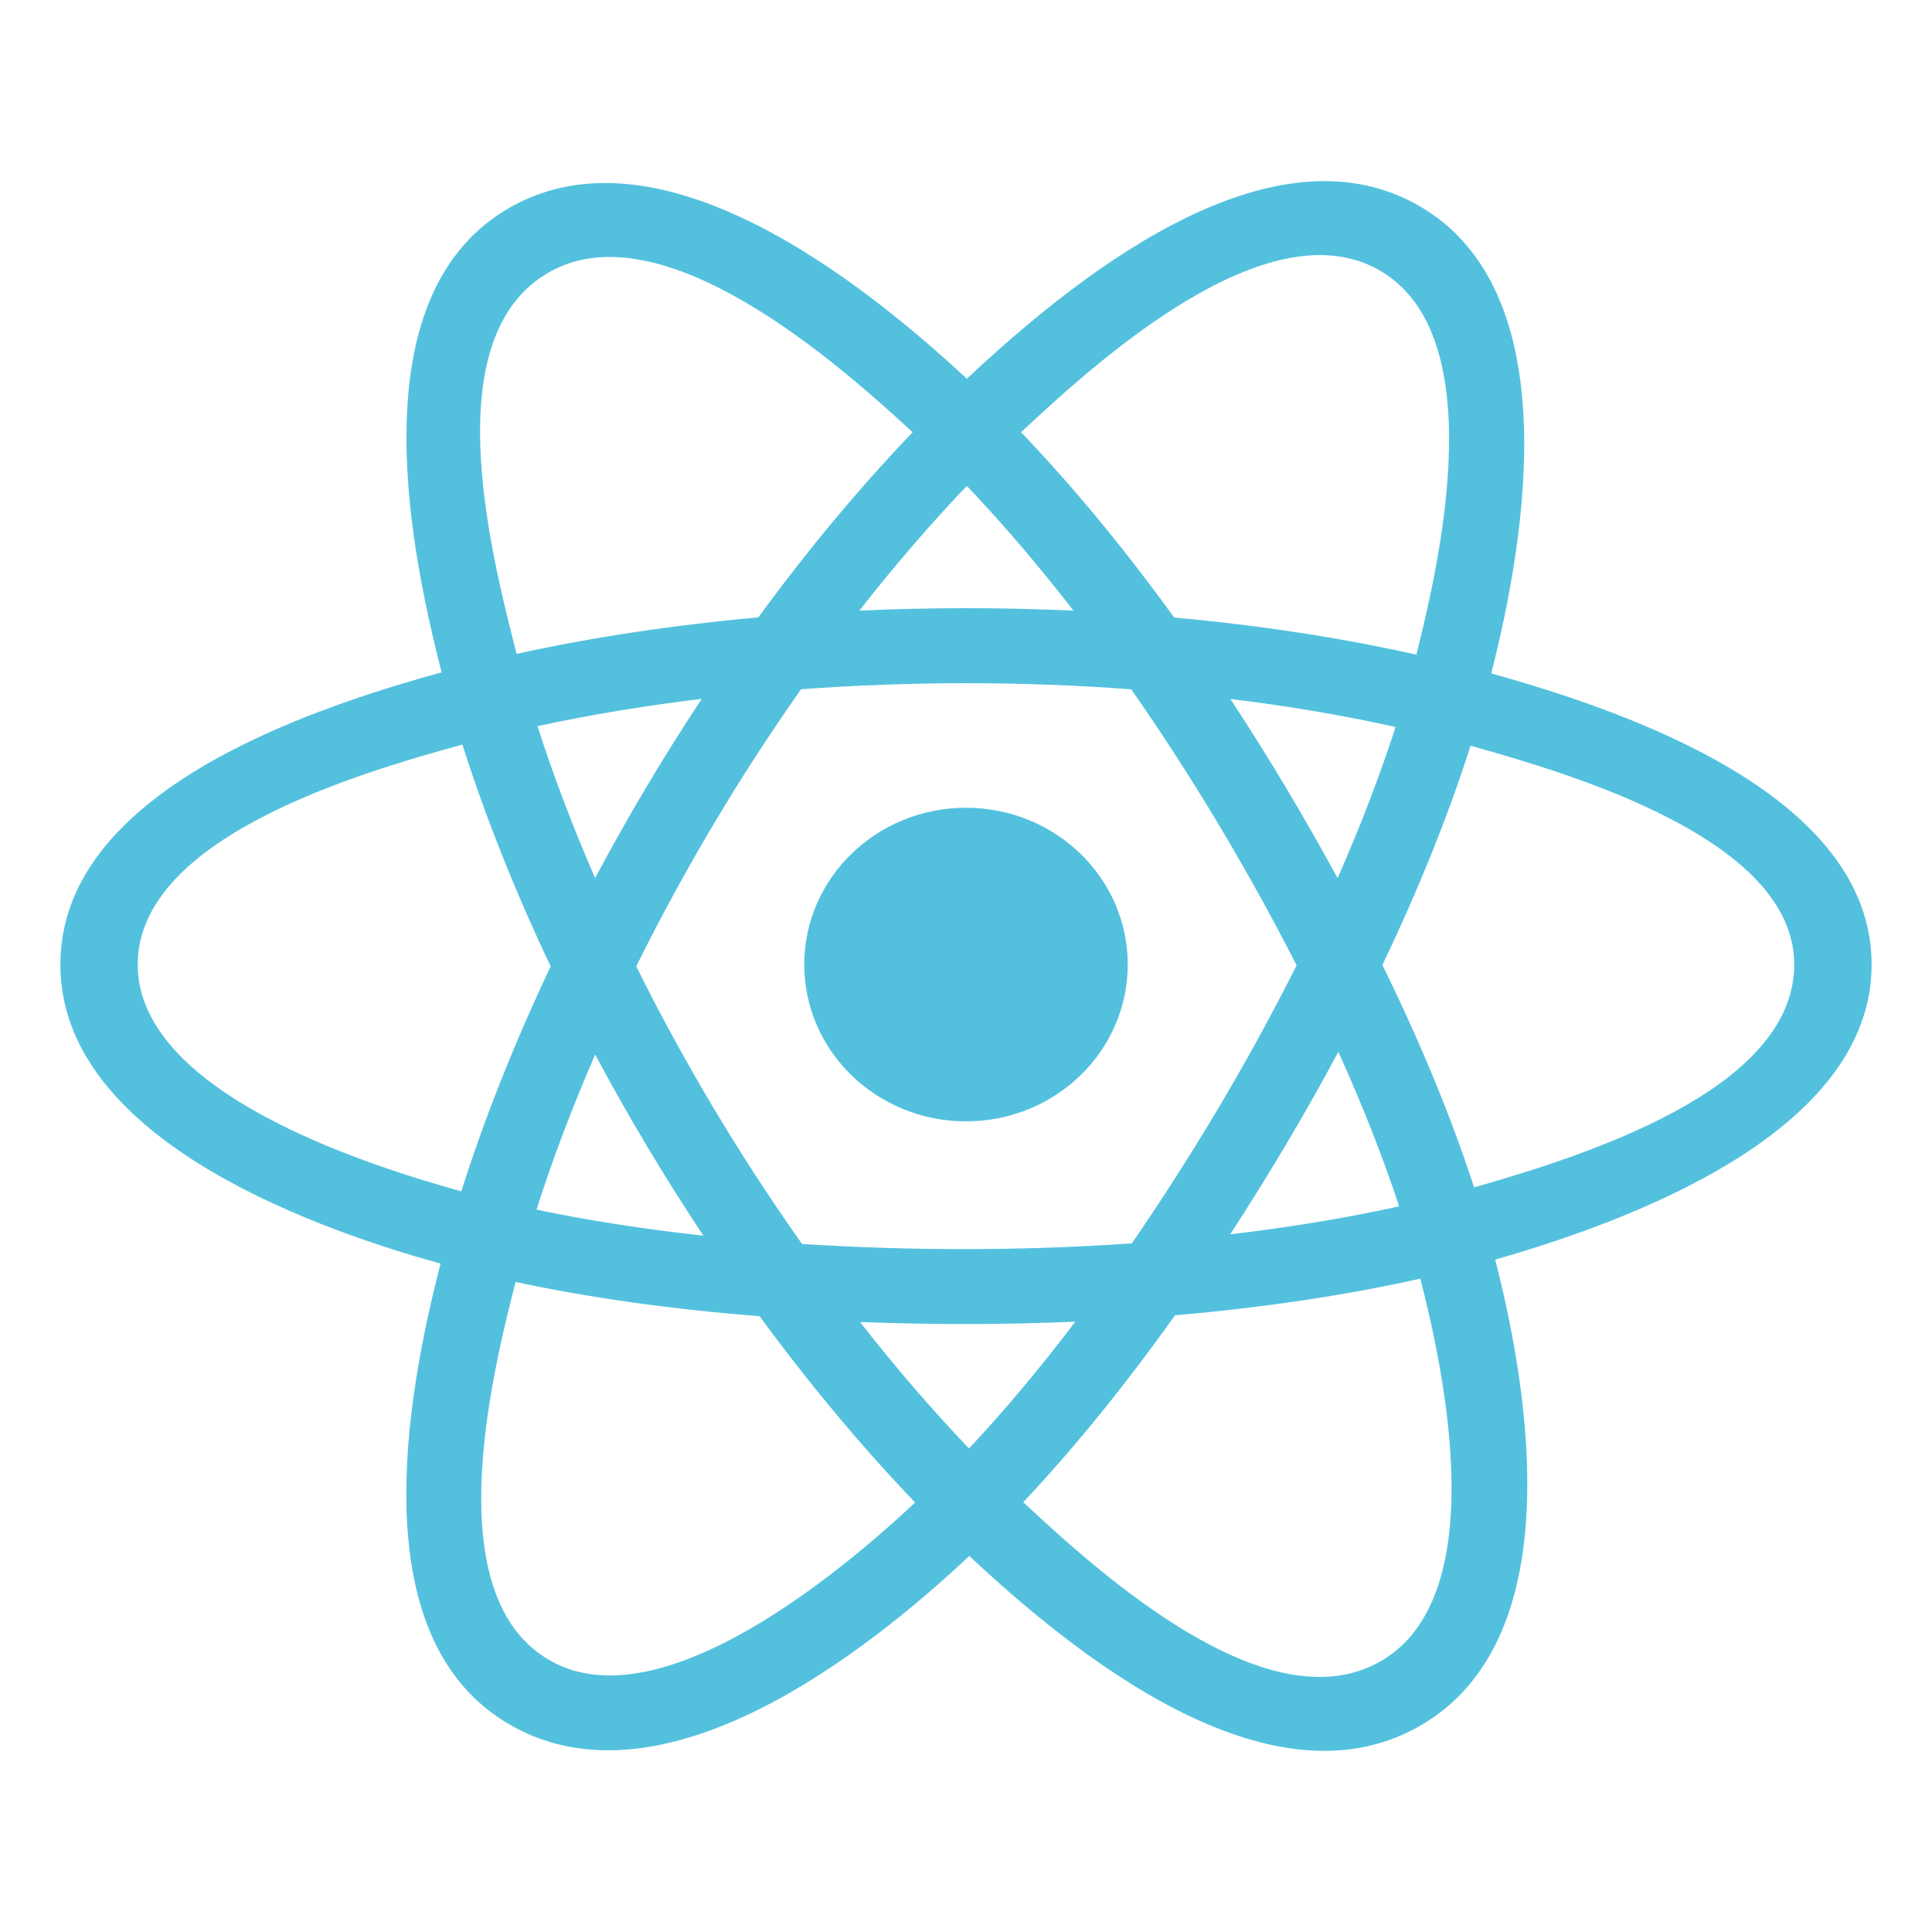
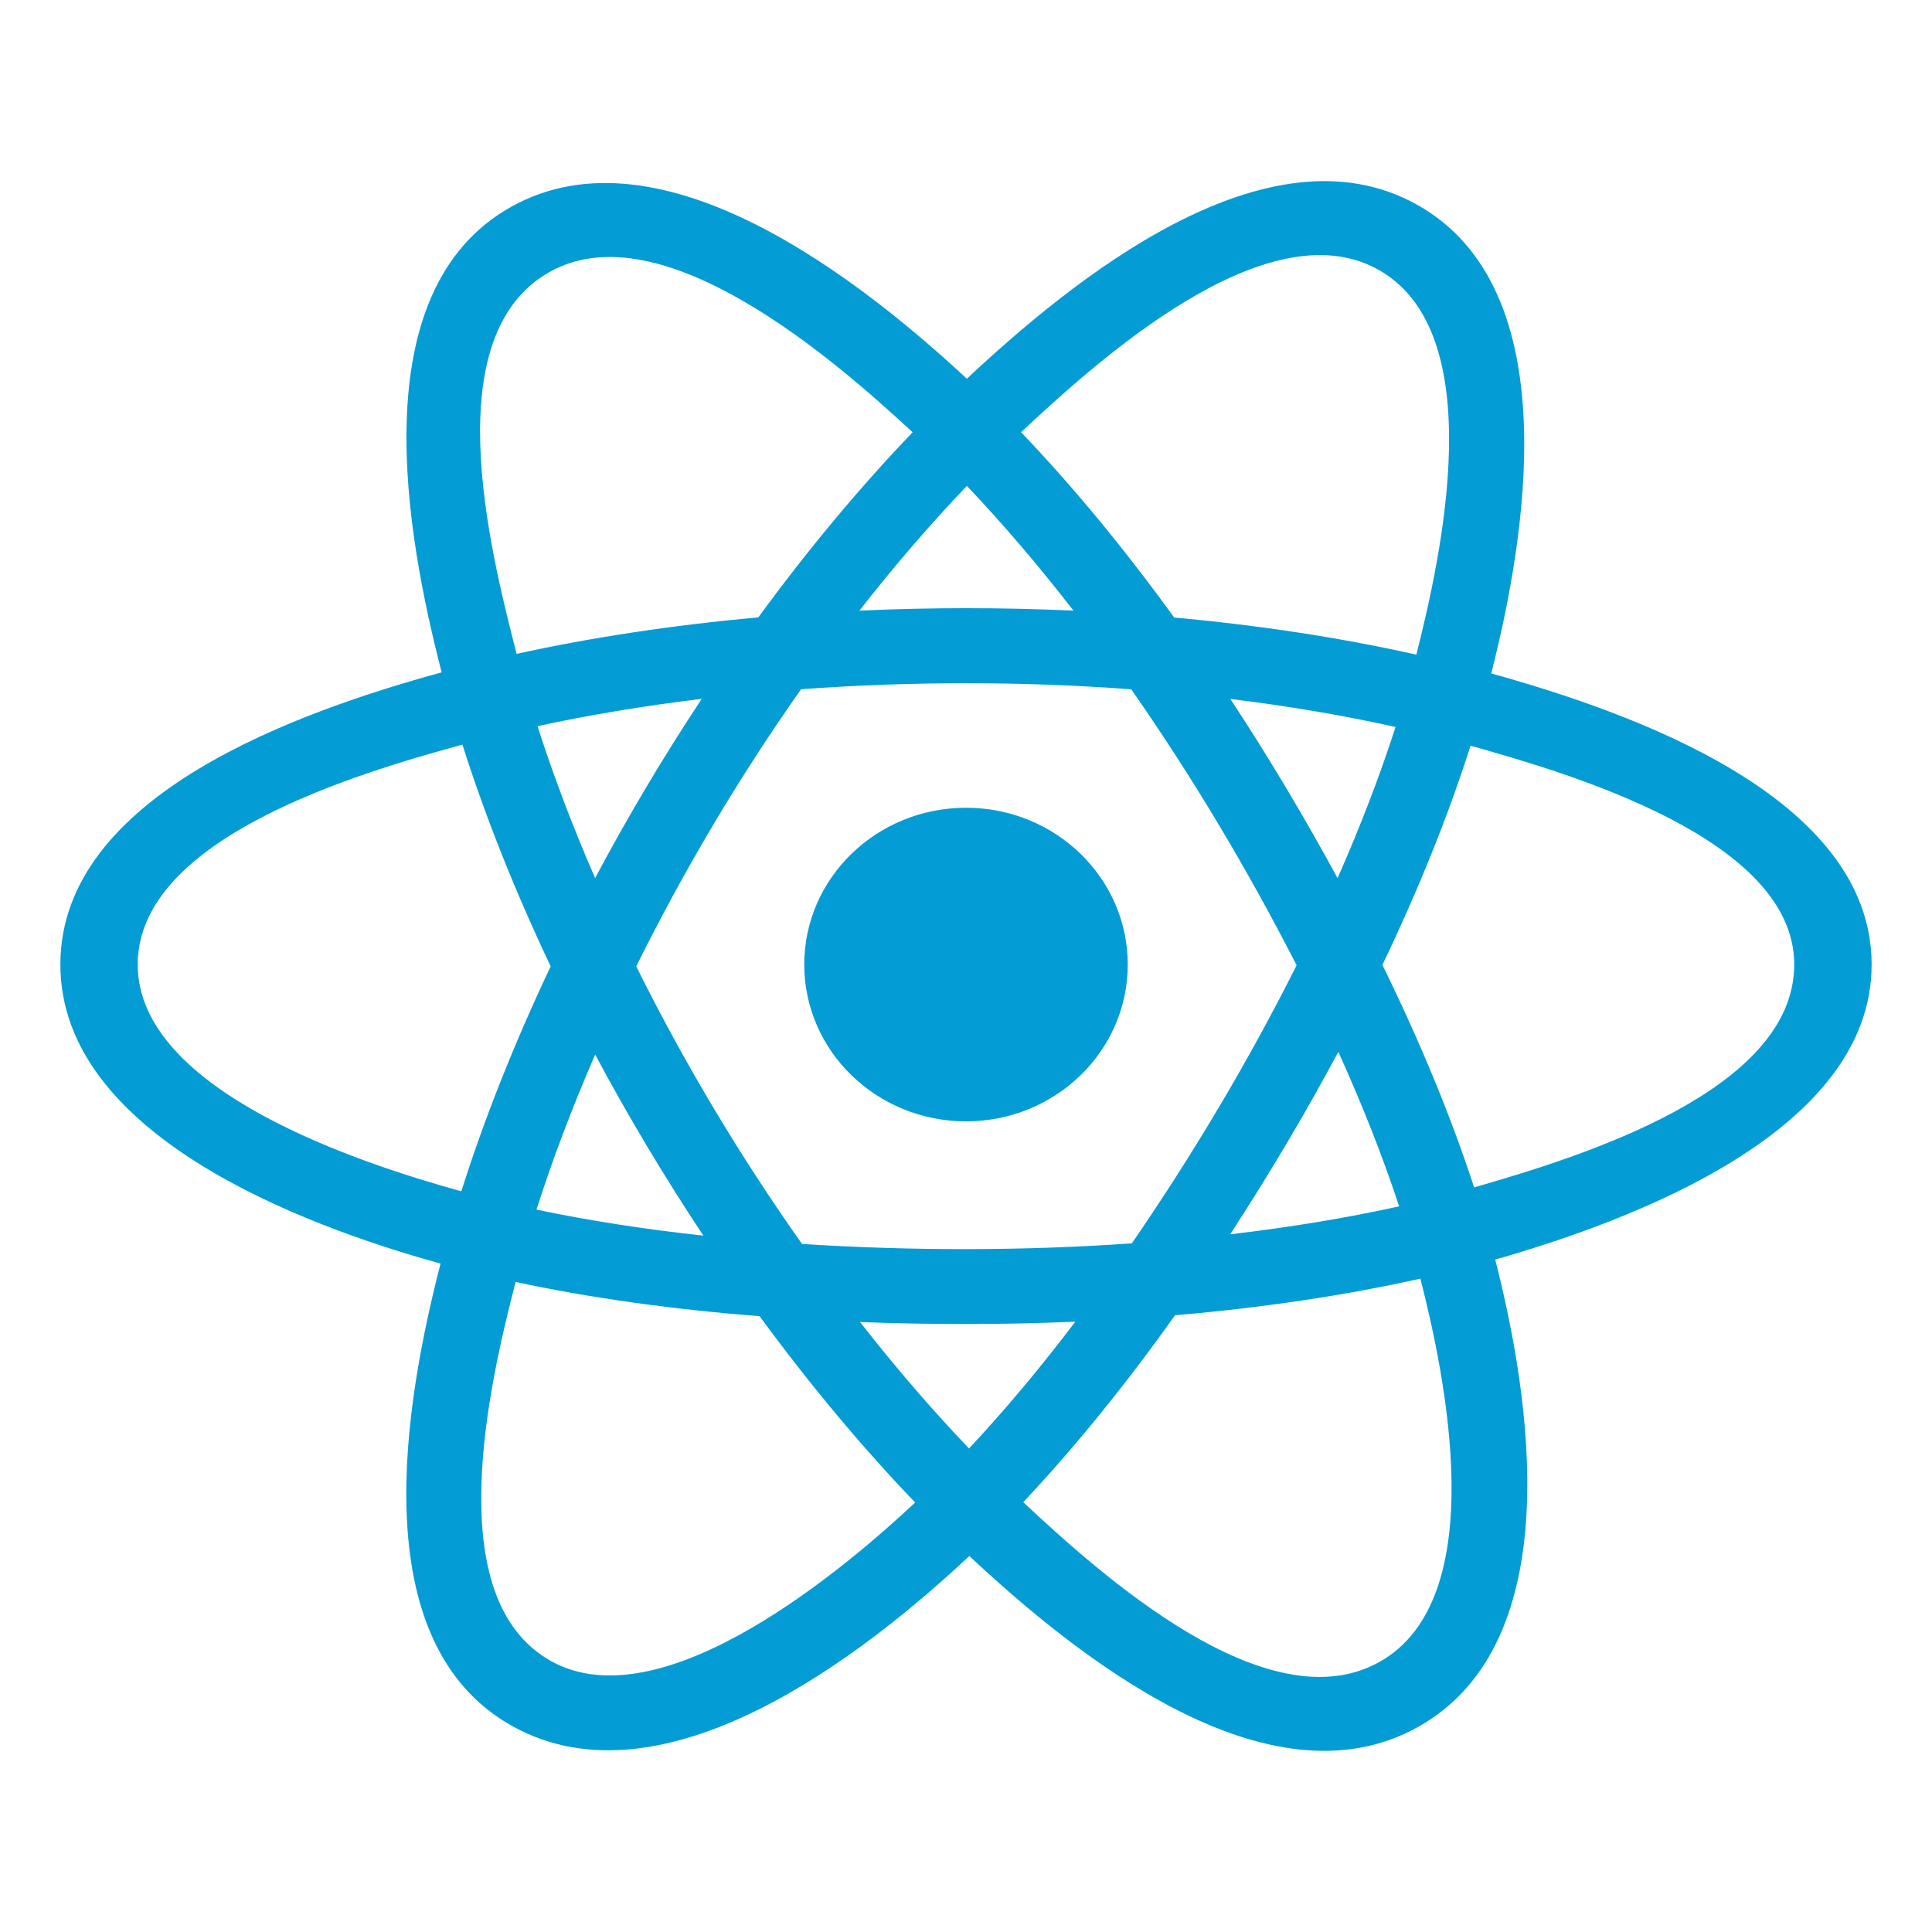
- <svg xmlns="http://www.w3.org/2000/svg" width="800px" height="800px" viewBox="0 0 32 32" fill="none">
-   <path d="M18.679 15.976C18.679 14.541 17.48 13.379 16 13.379C14.521 13.379 13.321 14.541 13.321 15.976C13.321 17.41 14.521 18.573 16 18.573C17.48 18.573 18.679 17.41 18.679 15.976Z" fill="#53C1DE" />
-   <path fill-rule="evenodd" clip-rule="evenodd" d="M24.7 11.154C25.266 8.925 25.977 4.791 23.47 3.39C20.975 1.995 17.728 4.668 16.014 6.273C14.304 4.684 10.966 2.022 8.462 3.428C5.968 4.828 6.737 8.893 7.315 11.136C4.988 11.776 1 13.156 1 15.976C1 18.787 4.984 20.289 7.297 20.929C6.717 23.184 5.986 27.191 8.483 28.588C10.997 29.993 14.325 27.395 16.055 25.772C17.781 27.386 20.997 30.002 23.492 28.601C25.996 27.196 25.344 23.118 24.765 20.863C27.007 20.221 31 18.752 31 15.976C31 13.184 26.99 11.792 24.7 11.154ZM24.416 19.667C24.037 18.502 23.524 17.262 22.897 15.982C23.495 14.732 23.988 13.509 24.357 12.351C26.036 12.823 29.718 13.901 29.718 15.976C29.718 18.07 26.185 19.159 24.416 19.667ZM22.85 27.526C20.988 28.571 18.222 26.07 16.948 24.881C17.793 23.984 18.638 22.942 19.462 21.785C20.913 21.66 22.283 21.456 23.526 21.178C23.933 22.773 24.72 26.476 22.85 27.526ZM9.124 27.511C7.261 26.47 8.113 22.895 8.54 21.233C9.768 21.497 11.129 21.686 12.582 21.801C13.412 22.933 14.282 23.974 15.158 24.886C14.075 25.901 10.995 28.557 9.124 27.511ZM2.281 15.976C2.281 13.874 5.942 12.803 7.659 12.333C8.035 13.517 8.527 14.754 9.121 16.006C8.519 17.277 8.02 18.534 7.641 19.732C6.004 19.278 2.281 18.079 2.281 15.976ZM9.104 4.504C10.973 3.454 13.875 6.01 15.116 7.16C14.244 8.068 13.383 9.101 12.56 10.226C11.149 10.353 9.799 10.557 8.557 10.83C8.091 9.021 7.236 5.552 9.104 4.504ZM20.379 11.577C21.337 11.694 22.254 11.85 23.115 12.041C22.856 12.844 22.534 13.684 22.154 14.545C21.604 13.533 21.014 12.542 20.379 11.577ZM16.014 8.048C16.605 8.669 17.197 9.362 17.78 10.114C16.599 10.06 15.415 10.06 14.234 10.114C14.817 9.368 15.414 8.676 16.014 8.048ZM9.857 14.544C9.483 13.686 9.164 12.842 8.903 12.027C9.759 11.842 10.672 11.69 11.623 11.575C10.987 12.537 10.397 13.528 9.857 14.544ZM11.65 20.466C10.668 20.359 9.741 20.215 8.886 20.035C9.15 19.206 9.477 18.343 9.858 17.467C10.406 18.493 11.005 19.494 11.65 20.466ZM16.05 23.991C15.442 23.356 14.836 22.653 14.245 21.897C15.433 21.942 16.623 21.942 17.811 21.891C17.227 22.661 16.637 23.365 16.05 23.991ZM22.167 17.422C22.568 18.308 22.906 19.166 23.174 19.981C22.304 20.173 21.365 20.328 20.376 20.444C21.015 19.461 21.615 18.454 22.167 17.422ZM18.747 20.594C16.93 20.72 15.102 20.719 13.284 20.604C12.251 19.142 11.331 17.603 10.538 16.006C11.328 14.412 12.24 12.876 13.268 11.416C15.088 11.283 16.918 11.282 18.737 11.417C19.756 12.877 20.668 14.409 21.476 15.988C20.677 17.581 19.759 19.12 18.747 20.594ZM22.83 4.467C24.701 5.513 23.868 9.227 23.459 10.843C22.215 10.564 20.863 10.357 19.448 10.228C18.624 9.09 17.77 8.055 16.912 7.159C18.169 5.984 20.978 3.431 22.83 4.467Z" fill="#53C1DE" />
+ <svg xmlns="http://www.w3.org/2000/svg" width="800px" height="800px" viewBox="0 0 32 32" fill="none" stroke="">
+   <g id="SVGRepo_bgCarrier" stroke-width="0" />
+   <g id="SVGRepo_tracerCarrier" stroke-linecap="round" stroke-linejoin="round" />
+   <g id="SVGRepo_iconCarrier">
+     <path d="M18.679 15.976C18.679 14.541 17.48 13.379 16 13.379C14.521 13.379 13.321 14.541 13.321 15.976C13.321 17.41 14.521 18.573 16 18.573C17.48 18.573 18.679 17.41 18.679 15.976Z" fill="#049cd4" />
+     <path fill-rule="evenodd" clip-rule="evenodd" d="M24.7 11.154C25.266 8.925 25.977 4.791 23.47 3.39C20.975 1.995 17.728 4.668 16.014 6.273C14.304 4.684 10.966 2.022 8.462 3.428C5.968 4.828 6.737 8.893 7.315 11.136C4.988 11.776 1 13.156 1 15.976C1 18.787 4.984 20.289 7.297 20.929C6.717 23.184 5.986 27.191 8.483 28.588C10.997 29.993 14.325 27.395 16.055 25.772C17.781 27.386 20.997 30.002 23.492 28.601C25.996 27.196 25.344 23.118 24.765 20.863C27.007 20.221 31 18.752 31 15.976C31 13.184 26.99 11.792 24.7 11.154ZM24.416 19.667C24.037 18.502 23.524 17.262 22.897 15.982C23.495 14.732 23.988 13.509 24.357 12.351C26.036 12.823 29.718 13.901 29.718 15.976C29.718 18.07 26.185 19.159 24.416 19.667ZM22.85 27.526C20.988 28.571 18.222 26.07 16.948 24.881C17.793 23.984 18.638 22.942 19.462 21.785C20.913 21.66 22.283 21.456 23.526 21.178C23.933 22.773 24.72 26.476 22.85 27.526ZM9.124 27.511C7.261 26.47 8.113 22.895 8.54 21.233C9.768 21.497 11.129 21.686 12.582 21.801C13.412 22.933 14.282 23.974 15.158 24.886C14.075 25.901 10.995 28.557 9.124 27.511ZM2.281 15.976C2.281 13.874 5.942 12.803 7.659 12.333C8.035 13.517 8.527 14.754 9.121 16.006C8.519 17.277 8.02 18.534 7.641 19.732C6.004 19.278 2.281 18.079 2.281 15.976ZM9.104 4.504C10.973 3.454 13.875 6.01 15.116 7.16C14.244 8.068 13.383 9.101 12.56 10.226C11.149 10.353 9.799 10.557 8.557 10.83C8.091 9.021 7.236 5.552 9.104 4.504ZM20.379 11.577C21.337 11.694 22.254 11.85 23.115 12.041C22.856 12.844 22.534 13.684 22.154 14.545C21.604 13.533 21.014 12.542 20.379 11.577ZM16.014 8.048C16.605 8.669 17.197 9.362 17.78 10.114C16.599 10.06 15.415 10.06 14.234 10.114C14.817 9.368 15.414 8.676 16.014 8.048ZM9.857 14.544C9.483 13.686 9.164 12.842 8.903 12.027C9.759 11.842 10.672 11.69 11.623 11.575C10.987 12.537 10.397 13.528 9.857 14.544ZM11.65 20.466C10.668 20.359 9.741 20.215 8.886 20.035C9.15 19.206 9.477 18.343 9.858 17.467C10.406 18.493 11.005 19.494 11.65 20.466ZM16.05 23.991C15.442 23.356 14.836 22.653 14.245 21.897C15.433 21.942 16.623 21.942 17.811 21.891C17.227 22.661 16.637 23.365 16.05 23.991ZM22.167 17.422C22.568 18.308 22.906 19.166 23.174 19.981C22.304 20.173 21.365 20.328 20.376 20.444C21.015 19.461 21.615 18.454 22.167 17.422ZM18.747 20.594C16.93 20.72 15.102 20.719 13.284 20.604C12.251 19.142 11.331 17.603 10.538 16.006C11.328 14.412 12.24 12.876 13.268 11.416C15.088 11.283 16.918 11.282 18.737 11.417C19.756 12.877 20.668 14.409 21.476 15.988C20.677 17.581 19.759 19.12 18.747 20.594ZM22.83 4.467C24.701 5.513 23.868 9.227 23.459 10.843C22.215 10.564 20.863 10.357 19.448 10.228C18.624 9.09 17.77 8.055 16.912 7.159C18.169 5.984 20.978 3.431 22.83 4.467Z" fill="#049cd4" />
+   </g>
</svg>
